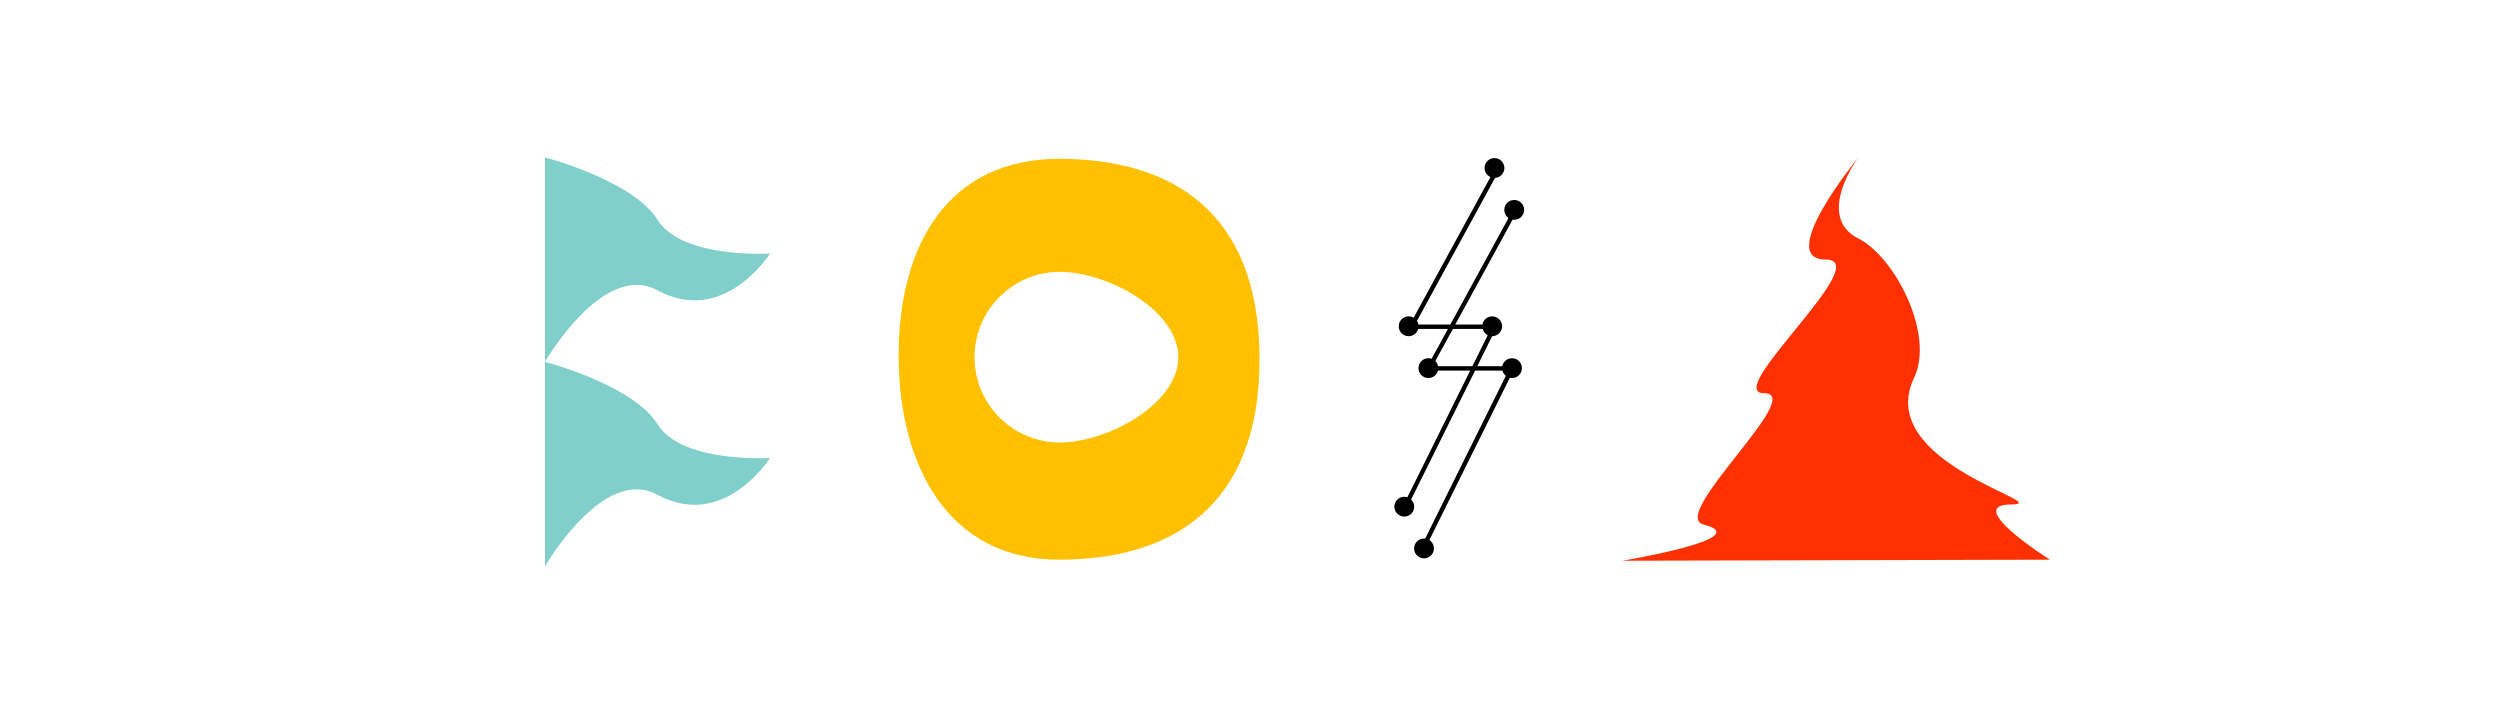
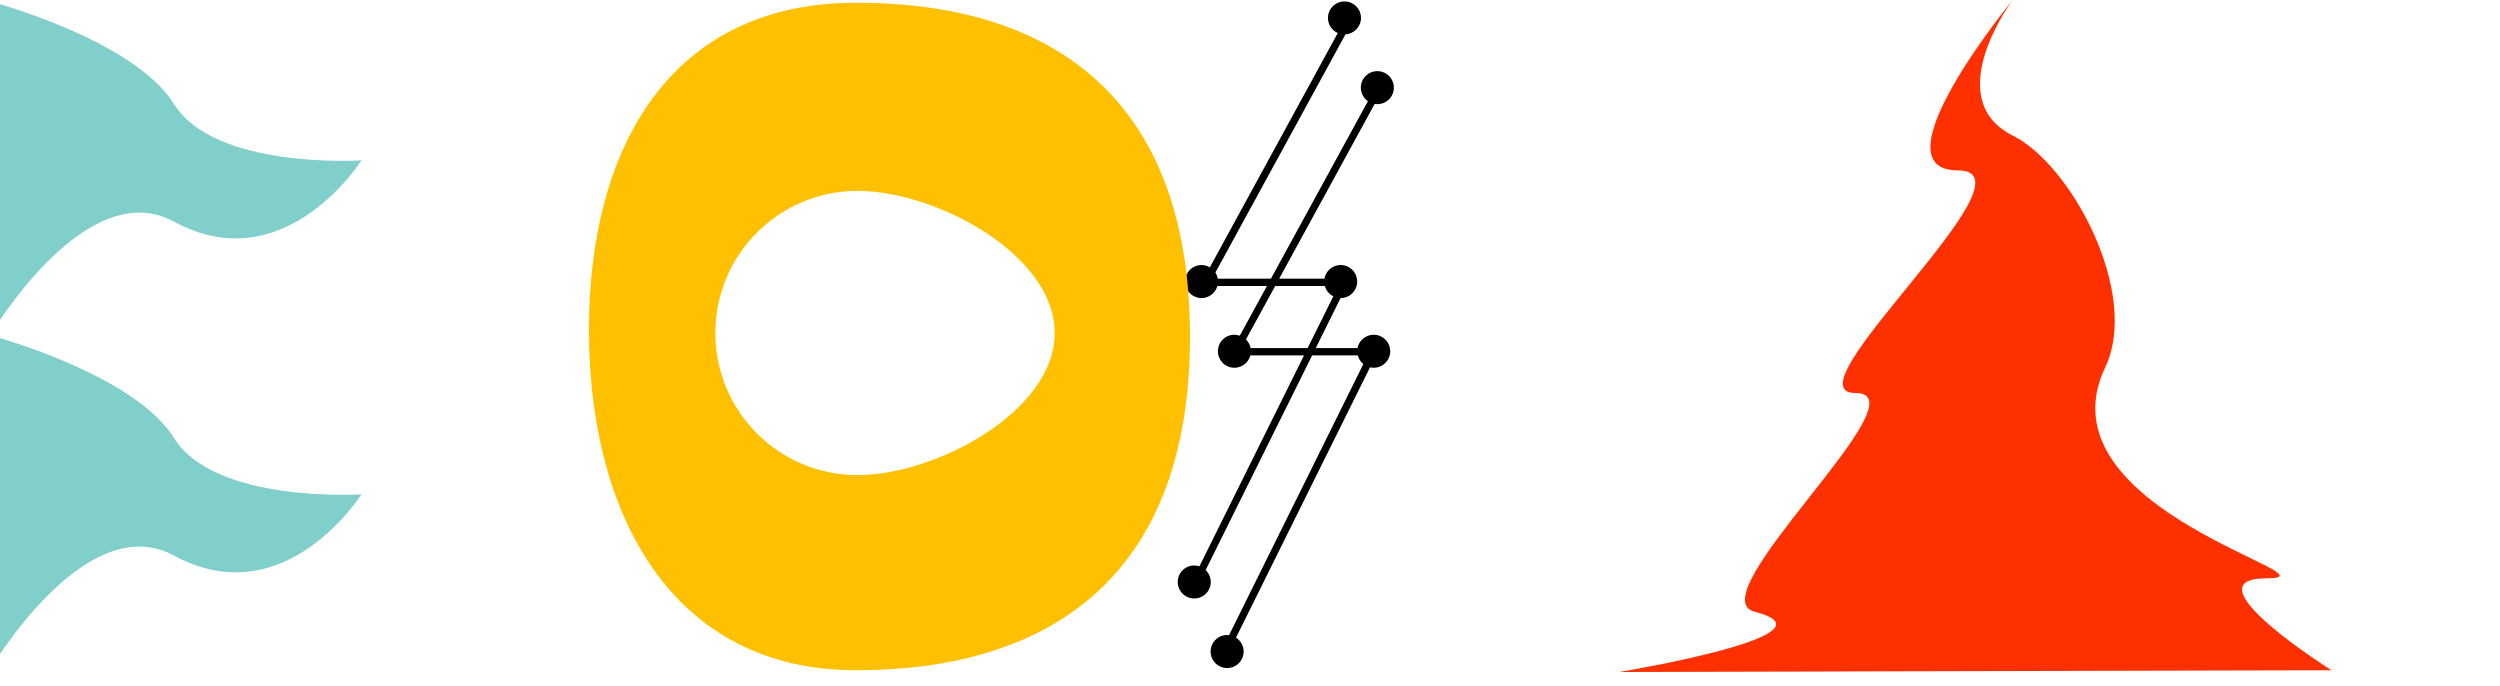
- <svg xmlns="http://www.w3.org/2000/svg" version="1.1" id="logo" x="0px" y="0px" viewBox="-592 18 2622 756" enable-background="new -592 18 2622 756" xml:space="preserve">
+ <svg xmlns="http://www.w3.org/2000/svg" version="1.1" id="logo" x="0px" y="0px" width="768.584px" height="210.6px" viewBox="0 0 768.584 210.6" enable-background="new 0 0 768.584 210.6" xml:space="preserve">
  <g id="letters">
-     <g id="id:A_x3B_">
-       <path fill="#FF3000" d="M1558,605l-448.6,1.1c0,0,142.3-23.5,85.4-37.9c-37.4-9.5,108.5-137.8,63.4-137.8s118.2-140.2,64.5-140.2    c-53.6,0,34.5-107.3,34.5-107.3s-46.4,62.1,0.1,85.4c37.6,18.9,80.1,100,58.2,145.9c-43.1,90.3,152,132.9,101.4,132.9    C1466.3,547.3,1558,605,1558,605z" />
-     </g>
-     <g id="id:SS_x3B_">
-       <g id="s2">
-         <g>
-           <circle cx="901.5" cy="593.2" r="10.4" />
-         </g>
-         <g>
-           <circle cx="993.8" cy="404.1" r="10.4" />
-         </g>
-         <g>
-           <circle cx="906.1" cy="404.1" r="10.4" />
-         </g>
-         <g>
-           <circle cx="996.1" cy="238.1" r="10.4" />
-         </g>
-         <g>
-           <polygon points="903.8,591.1 899.7,589 990,406.7 902.7,406.7 996.4,235.2 1000.4,237.4 910.4,402.1 997.5,402.1     " />
-         </g>
-       </g>
-       <g id="s1">
-         <g>
-           <circle cx="880.8" cy="549.4" r="10.4" />
-         </g>
-         <g>
-           <circle cx="885.4" cy="360.2" r="10.4" />
-         </g>
-         <g>
-           <circle cx="973" cy="360.2" r="10.4" />
-         </g>
-         <g>
-           <circle cx="975.4" cy="194.2" r="10.4" />
-         </g>
-         <g>
-           <polygon points="885.3,547.3 881.2,545.3 971.6,363 884.2,363 977.9,191.4 982,193.6 892,358.4 979,358.4     " />
-         </g>
-       </g>
-     </g>
-     <path id="id:O" fill="#FFC000" d="M518.8,184.6c-116.1,0-168.3,89.9-168.3,206S402.6,605,518.8,605S729,551,729,394.9   C729,238.1,634.9,184.6,518.8,184.6z M519.6,482.1c-49.5,0-89.5-40.1-89.5-89.5s40.1-89.5,89.5-89.5c49.5,0,124.2,40.1,124.2,89.5   S569,482.1,519.6,482.1z" />
-     <g id="id:B_x3B_transparency:0_x3B_">
-       <g>
-         <path fill="#80CFCB" d="M-20.4,397.5V183.1c0,0,92.3,24.1,118,65.4s118,35.4,118,35.4s-48.3,76.5-118,38.6     C40.5,291.5-20.4,397.5-20.4,397.5z" />
-       </g>
-       <g id="id:B_x3B_transparency:0_x3B__1_">
-         <g>
-           <path fill="#80CFCB" d="M-20.4,612V397.5c0,0,92.3,24.1,118,65.4s118,35.4,118,35.4s-48.3,76.5-118,38.6      C40.5,505.9-20.4,612-20.4,612z" />
-         </g>
-       </g>
-     </g>
+     <path id="id:A_x3B_" fill="#FF3000" d="M716.788,206.06l-218.996,0.537c0,0,69.467-11.473,41.69-18.502   c-18.258-4.638,52.968-67.271,30.951-67.271s57.703-68.442,31.488-68.442C575.754,52.381,618.763,0,618.763,0   s-22.651,30.315,0.049,41.69c18.355,9.227,39.103,48.817,28.412,71.225c-21.041,44.082,74.202,64.879,49.501,64.879   C672.022,177.892,716.788,206.06,716.788,206.06z" />
+     <path id="id:SS_x3B_" d="M422.317,102.907c-2.469,0-4.522,1.765-4.978,4.101H404.51l7.629-15.379c0.008,0,0.016,0.002,0.024,0.002   c2.804,0,5.077-2.273,5.077-5.077s-2.273-5.077-5.077-5.077c-2.503,0-4.571,1.815-4.988,4.198h-13.914l29.362-53.733   c0.268,0.044,0.537,0.083,0.817,0.083c2.804,0,5.077-2.273,5.077-5.077s-2.273-5.077-5.077-5.077c-2.804,0-5.077,2.273-5.077,5.077   c0,1.724,0.864,3.242,2.177,4.16l-29.813,54.568h-16.34c-0.12-0.685-0.372-1.323-0.737-1.884l39.992-73.229   c2.658-0.162,4.77-2.347,4.77-5.045c0-2.805-2.273-5.077-5.077-5.077c-2.804,0-5.077,2.272-5.077,5.077   c0,2.07,1.243,3.844,3.021,4.634l-39.333,72.035c-0.751-0.439-1.614-0.708-2.546-0.708c-2.804,0-5.077,2.273-5.077,5.077   s2.273,5.077,5.077,5.077c2.327,0,4.267-1.575,4.867-3.71H389.5l-8.35,15.283c-0.519-0.179-1.066-0.296-1.646-0.296   c-2.804,0-5.077,2.273-5.077,5.077s2.273,5.077,5.077,5.077c2.363,0,4.331-1.622,4.897-3.808H400.9l-32.165,64.863   c-0.501-0.166-1.027-0.277-1.583-0.277c-2.804,0-5.077,2.272-5.077,5.077c0,2.804,2.273,5.077,5.077,5.077   c2.804,0,5.077-2.273,5.077-5.077c0-1.442-0.607-2.737-1.573-3.661l32.739-66.002h14.024c0.277,1.068,0.89,1.99,1.723,2.663   l-41.293,83.364c-0.196-0.023-0.389-0.06-0.591-0.06c-2.804,0-5.077,2.273-5.077,5.077s2.273,5.077,5.077,5.077   s5.077-2.273,5.077-5.077c0-1.796-0.938-3.366-2.346-4.269l41.2-83.104c0.364,0.083,0.739,0.136,1.127,0.136   c2.804,0,5.077-2.273,5.077-5.077S425.121,102.907,422.317,102.907z M384.482,107.008c-0.201-1.029-0.711-1.944-1.432-2.649   l8.982-16.438h15.263c0.391,1.389,1.347,2.529,2.616,3.162l-7.897,15.925H384.482z" />
+     <path id="id:O_x3B_" fill="#FFC000" d="M263.225,0.83c-56.677,0-82.16,43.887-82.16,100.564c0,56.677,25.434,104.665,82.16,104.665   S365.84,179.697,365.84,103.493C365.84,26.947,319.902,0.83,263.225,0.83z M263.616,146.062c-24.165,0-43.692-19.576-43.692-43.692   c0-24.115,19.576-43.691,43.692-43.691c24.165,0,60.631,19.576,60.631,43.691C324.247,126.486,287.731,146.062,263.616,146.062z" />
+     <path id="id:B_x3B_" fill="#80CFCB" d="M53.521,134.689c-11.422-18.355-49.785-29.749-56.57-31.644   c5.476-8.847,31.757-48.367,56.57-34.896c34.026,18.502,57.605-18.844,57.605-18.844s-45.059,2.88-57.605-17.281   C40.975,11.862-4.084,0.098-4.084,0.098v102.665v2v102.714c0,0,29.73-51.796,57.605-36.662   c34.026,18.502,57.605-18.844,57.605-18.844S66.067,154.851,53.521,134.689z" />
  </g>
</svg>
